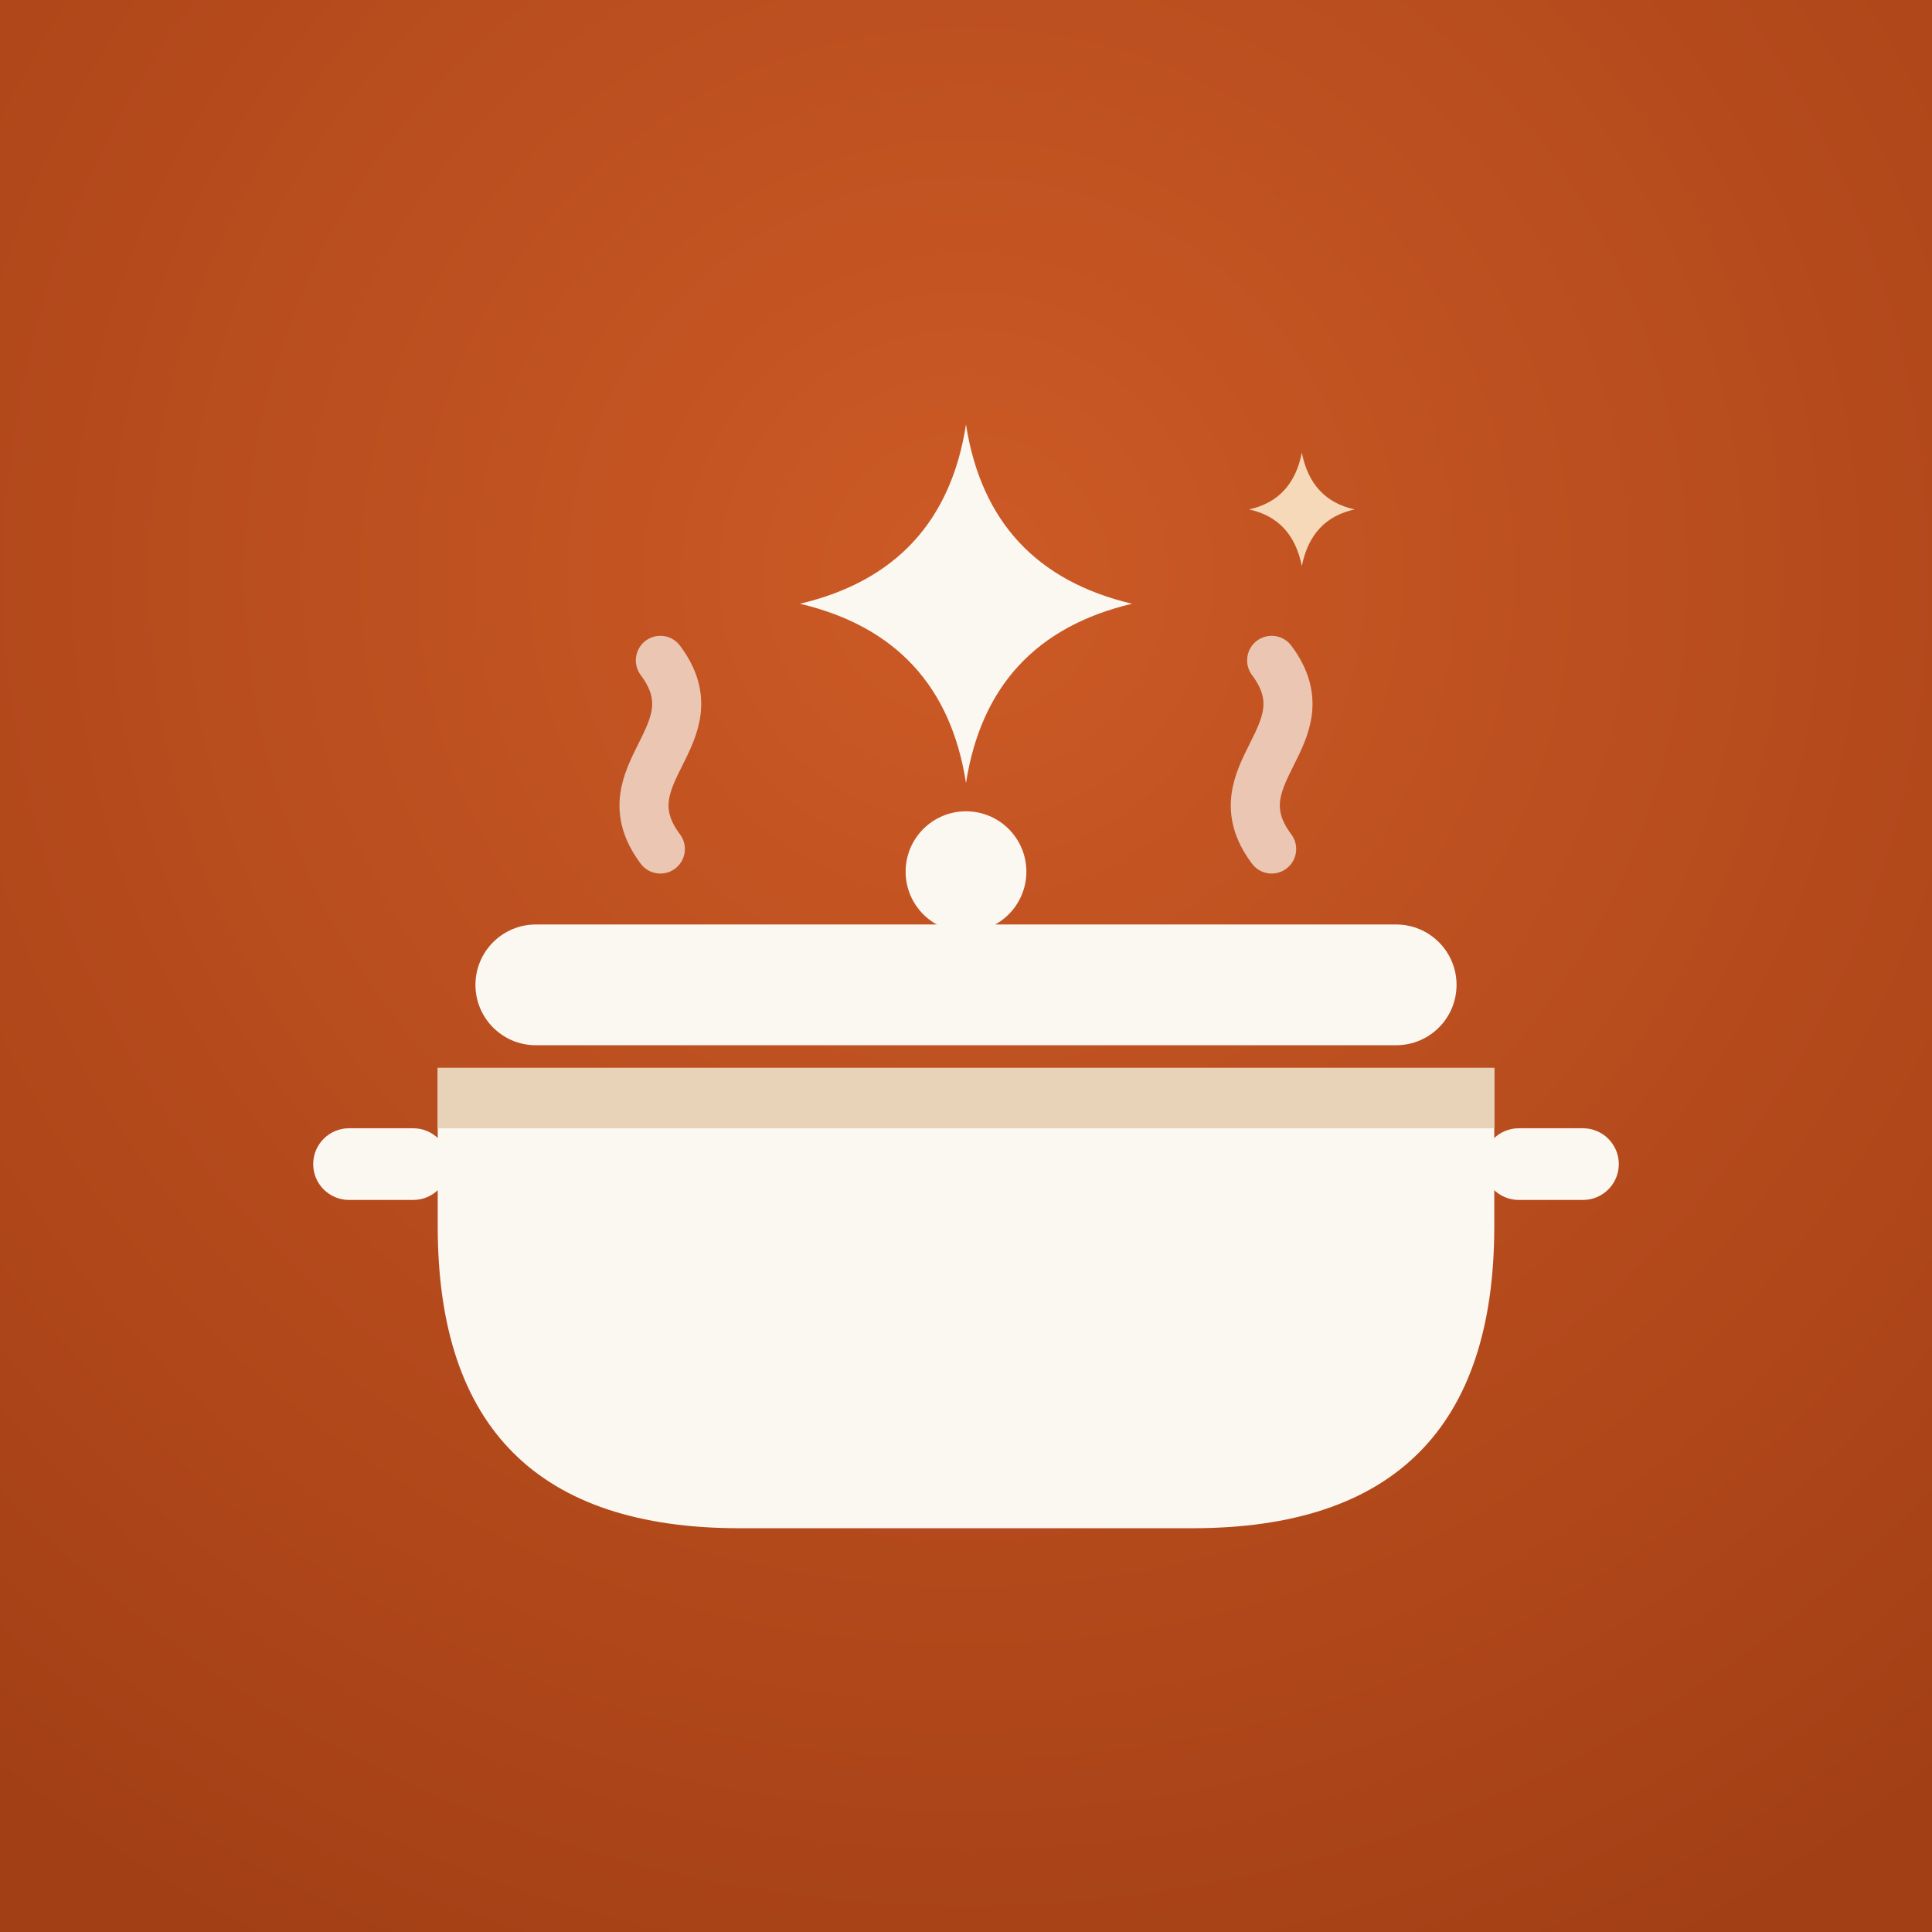
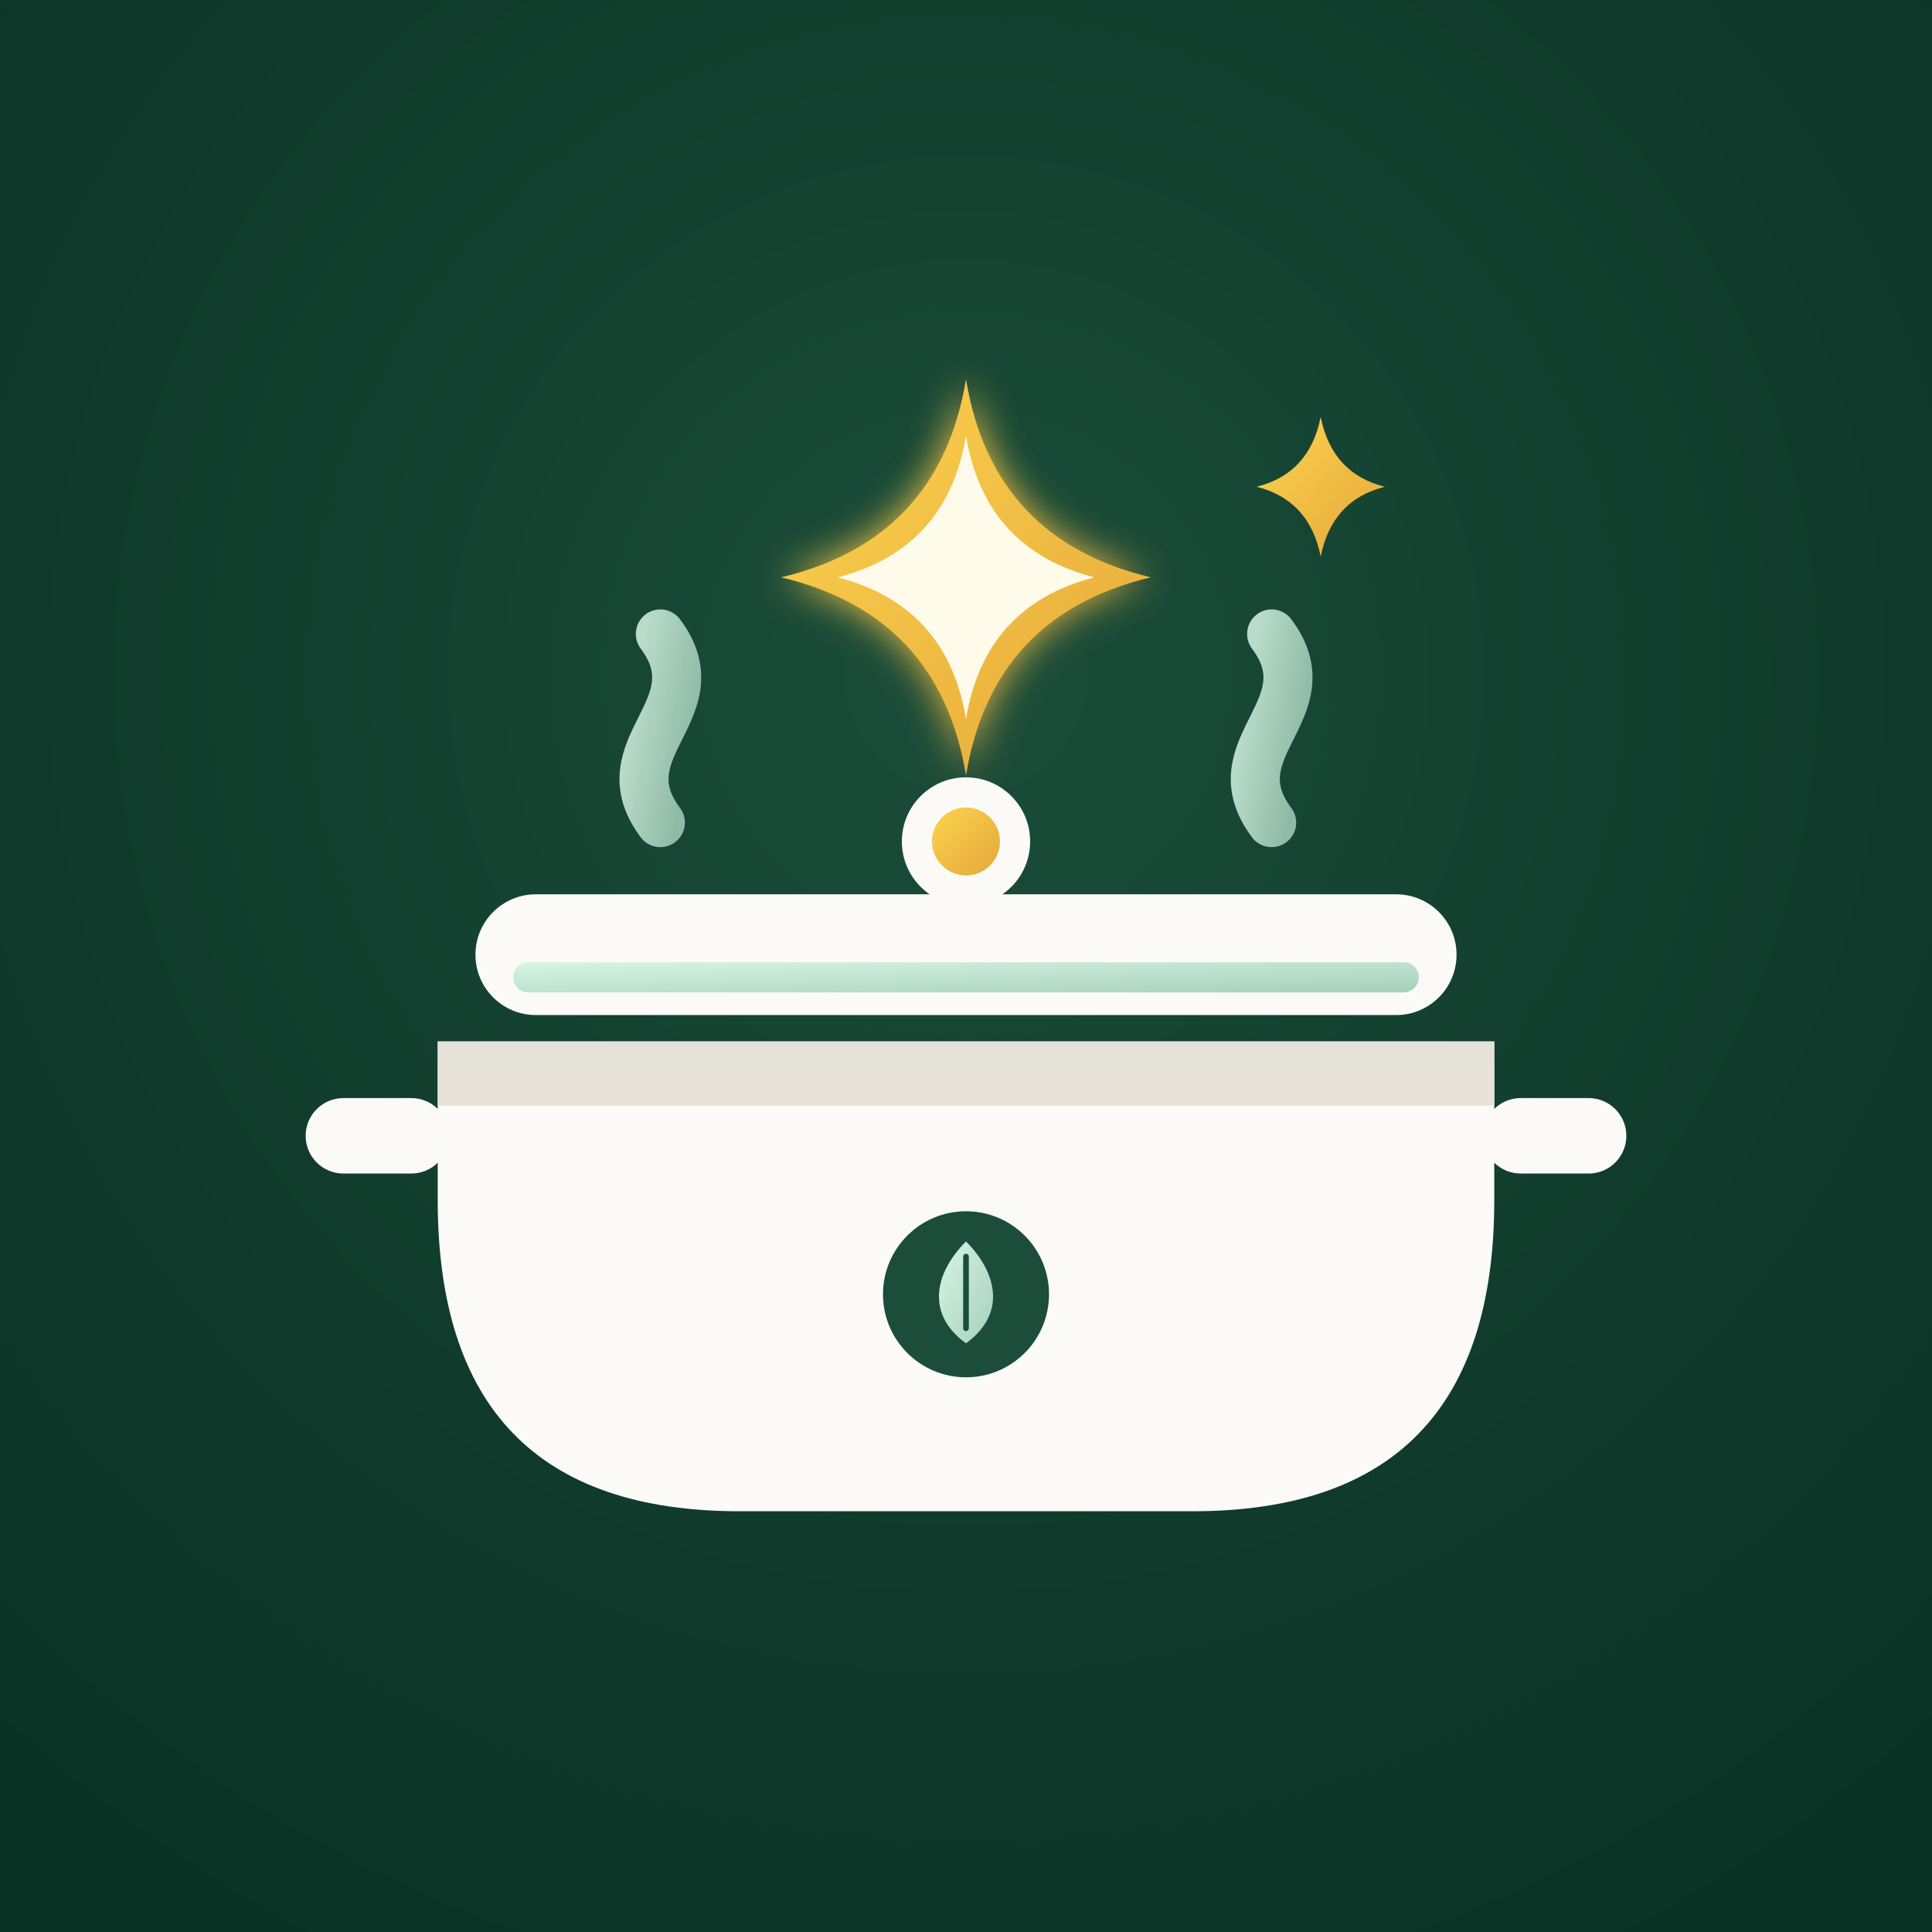
<svg xmlns="http://www.w3.org/2000/svg" viewBox="0 0 1024 1024" width="1024" height="1024">
  <defs>
-     <radialGradient id="g" cx="50%" cy="30%" r="80%">
-       <stop offset="0" stop-color="#CC5A26" />
-       <stop offset="1" stop-color="#A33F15" />
+     <radialGradient id="bg" cx="50%" cy="35%" r="75%">
+       <stop offset="0%" stop-color="#1B4D3A" />
+       <stop offset="60%" stop-color="#103B2C" />
+       <stop offset="100%" stop-color="#093425" />
    </radialGradient>
+     <linearGradient id="gold" x1="0%" y1="0%" x2="100%" y2="100%">
+       <stop offset="0%" stop-color="#FCD34D" />
+       <stop offset="100%" stop-color="#E5A83B" />
+     </linearGradient>
+     <linearGradient id="sage" x1="0%" y1="0%" x2="100%" y2="100%">
+       <stop offset="0%" stop-color="#D7F5E5" />
+       <stop offset="100%" stop-color="#A5D0BA" />
+     </linearGradient>
+     <filter id="glow" x="-20%" y="-20%" width="140%" height="140%">
+       <feGaussianBlur stdDeviation="10" result="blur" />
+       <feComposite in="SourceGraphic" in2="blur" operator="over" />
+     </filter>
  </defs>
-   <rect width="1024" height="1024" fill="url(#g)" />
-   <g transform="translate(0,50)">
-     <path d="M350 400C320 360 380 340 350 300" fill="none" stroke="#FBF7F1" stroke-width="26" stroke-linecap="round" opacity=".7" />
-     <path d="M674 400C644 360 704 340 674 300" fill="none" stroke="#FBF7F1" stroke-width="26" stroke-linecap="round" opacity=".7" />
-     <path d="M512 175Q524 252 600 270Q524 288 512 365Q500 288 424 270Q500 252 512 175Z" fill="#FBF7F1" />
-     <path d="M690 190Q695 215 718 220Q695 225 690 250Q685 225 662 220Q685 215 690 190Z" fill="#F6D9B8" />
-     <circle cx="512" cy="412" r="32" fill="#FBF7F1" />
-     <rect x="252" y="440" width="520" height="64" rx="32" fill="#FBF7F1" />
-     <rect x="166" y="548" width="72" height="38" rx="19" fill="#FBF7F1" />
-     <rect x="786" y="548" width="72" height="38" rx="19" fill="#FBF7F1" />
-     <path d="M232 516H792V600Q792 760 632 760H392Q232 760 232 600Z" fill="#FBF7F1" />
-     <path d="M232 516H792V548H232Z" fill="#E9D3B8" />
+   <rect width="1024" height="1024" fill="url(#bg)" />
+   <g transform="translate(0, 36)">
+     <path d="M350 400C320 360 380 340 350 300" fill="none" stroke="url(#sage)" stroke-width="26" stroke-linecap="round" opacity="0.85" />
+     <path d="M674 400C644 360 704 340 674 300" fill="none" stroke="url(#sage)" stroke-width="26" stroke-linecap="round" opacity="0.85" />
+     <path d="M512 165Q526 250 610 270Q526 290 512 375Q498 290 414 270Q498 250 512 165Z" fill="url(#gold)" filter="url(#glow)" />
+     <path d="M512 195Q522 255 580 270Q522 285 512 345Q502 285 444 270Q502 255 512 195Z" fill="#FFFBEB" />
+     <path d="M700 185Q706 215 734 222Q706 229 700 259Q694 229 666 222Q694 215 700 185Z" fill="url(#gold)" />
+     <circle cx="512" cy="410" r="34" fill="#FCFAF7" />
+     <circle cx="512" cy="410" r="18" fill="url(#gold)" />
+     <rect x="252" y="438" width="520" height="64" rx="32" fill="#FCFAF7" />
+     <rect x="272" y="474" width="480" height="16" rx="8" fill="url(#sage)" />
+     <rect x="162" y="546" width="76" height="40" rx="20" fill="#FCFAF7" />
+     <rect x="786" y="546" width="76" height="40" rx="20" fill="#FCFAF7" />
+     <path d="M232 516H792V600Q792 765 632 765H392Q232 765 232 600Z" fill="#FCFAF7" />
+     <path d="M232 516H792V550H232Z" fill="#E6E2D9" />
+     <circle cx="512" cy="650" r="44" fill="#1B4D3A" />
+     <path d="M512 622C528 638 534 660 512 676C490 660 496 638 512 622Z" fill="url(#sage)" />
+     <path d="M512 630V668" stroke="#1B4D3A" stroke-width="3" stroke-linecap="round" />
  </g>
</svg>
